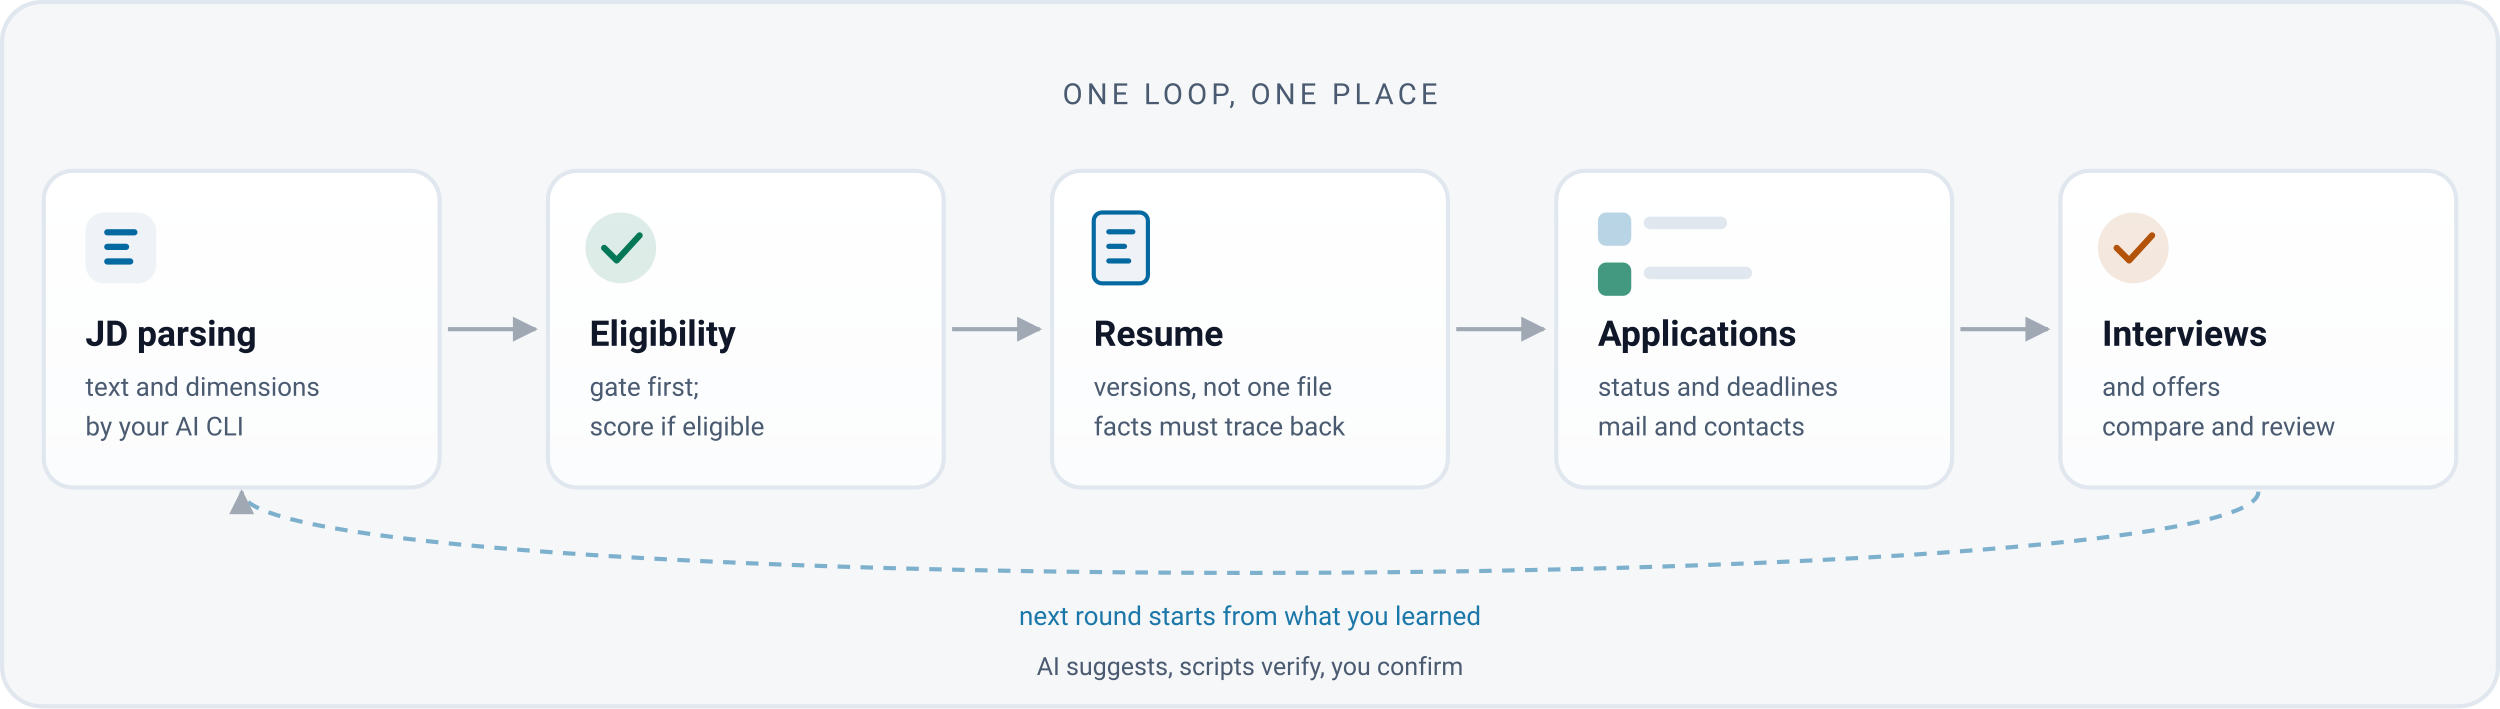
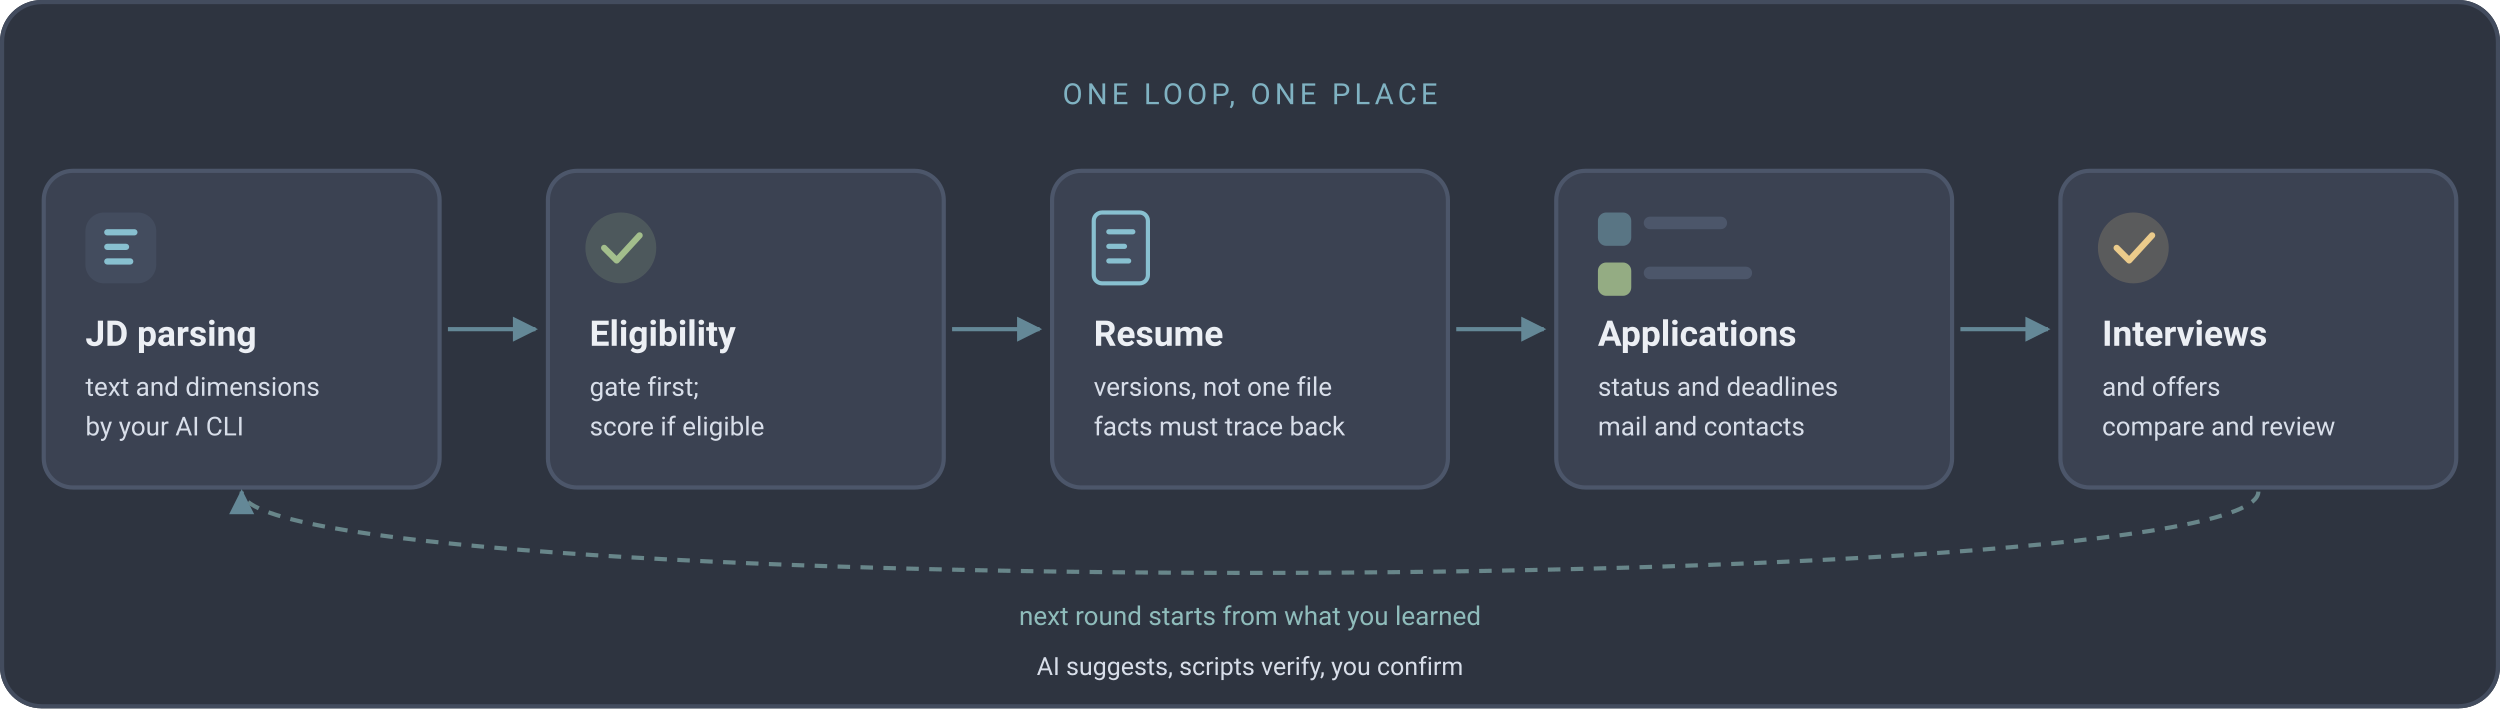
<svg xmlns="http://www.w3.org/2000/svg" viewBox="0 0 1200 340" width="1200" height="340" role="img" aria-label="Job Workbench loop: JD parsing, eligibility gate that decides whether anything is scored at all, resume versions, application tracking, interviews and offers — AI suggests, scripts verify, you confirm">
  <defs>
-     <linearGradient id="card" x1="0" y1="0" x2="0" y2="1">
-       <stop offset="0" stop-color="#ffffff" />
-       <stop offset="1" stop-color="#fbfcfd" />
-     </linearGradient>
    <marker id="flow" viewBox="0 0 10 10" refX="9" refY="5" markerWidth="6" markerHeight="6" orient="auto">
-       <path d="M0,0 L10,5 L0,10 z" fill="#4a5a70" />
+       <path d="M0,0 L10,5 L0,10 z" fill="#88c0d0" />
    </marker>
  </defs>
-   <rect width="1200" height="340" rx="20" fill="#f6f7f9" />
-   <rect x="1" y="1" width="1198" height="338" rx="19" fill="none" stroke="#e1e7ef" stroke-width="2" />
-   <text x="600" y="50" text-anchor="middle" font-family="ui-sans-serif, -apple-system, Segoe UI, Roboto, sans-serif" font-size="14" fill="#4a5a70" letter-spacing="2">ONE LOOP, ONE PLACE</text>
+   <rect width="1200" height="340" rx="20" fill="#2e3440" />
+   <rect x="1" y="1" width="1198" height="338" rx="19" fill="none" stroke="#434c5e" stroke-width="2" />
+   <text x="600" y="50" text-anchor="middle" font-family="ui-sans-serif, -apple-system, Segoe UI, Roboto, sans-serif" font-size="14" fill="#88c0d0" letter-spacing="2" opacity="0.9">ONE LOOP, ONE PLACE</text>
  <g font-family="ui-sans-serif, -apple-system, Segoe UI, Roboto, sans-serif">
    <g>
-       <rect x="21" y="82" width="190" height="152" rx="14" fill="url(#card)" stroke="#e1e7ef" stroke-width="2" />
-       <rect x="41" y="102" width="34" height="34" rx="9" fill="#eff2f6" />
-       <rect x="50" y="110" width="16" height="3" rx="1.5" fill="#0369a0" />
-       <rect x="50" y="117" width="12" height="3" rx="1.5" fill="#0369a0" />
-       <rect x="50" y="124" width="14" height="3" rx="1.5" fill="#0369a0" />
-       <text x="41" y="166" font-size="17" font-weight="600" fill="#0f1729">JD parsing</text>
-       <text x="41" y="190" font-size="12.5" fill="#4a5a70">text and dimensions</text>
-       <text x="41" y="209" font-size="12.5" fill="#4a5a70">by your AI CLI</text>
+       <rect x="21" y="82" width="190" height="152" rx="14" fill="#3b4252" stroke="#4c566a" stroke-width="2" />
+       <rect x="41" y="102" width="34" height="34" rx="9" fill="#434c5e" />
+       <rect x="50" y="110" width="16" height="3" rx="1.5" fill="#88c0d0" />
+       <rect x="50" y="117" width="12" height="3" rx="1.5" fill="#88c0d0" />
+       <rect x="50" y="124" width="14" height="3" rx="1.5" fill="#88c0d0" />
+       <text x="41" y="166" font-size="17" font-weight="600" fill="#eceff4">JD parsing</text>
+       <text x="41" y="190" font-size="12.5" fill="#d8dee9">text and dimensions</text>
+       <text x="41" y="209" font-size="12.5" fill="#d8dee9">by your AI CLI</text>
    </g>
-     <path d="M215,158 L257,158" stroke="#4a5a70" stroke-width="2" marker-end="url(#flow)" opacity="0.5" />
+     <path d="M215,158 L257,158" stroke="#88c0d0" stroke-width="2" marker-end="url(#flow)" opacity="0.6" />
    <g>
-       <rect x="263" y="82" width="190" height="152" rx="14" fill="url(#card)" stroke="#e1e7ef" stroke-width="2" />
-       <circle cx="298" cy="119" r="17" fill="#047756" opacity="0.13" />
-       <path d="M290,119 L296,125 L307,113" stroke="#047756" stroke-width="3" fill="none" stroke-linecap="round" stroke-linejoin="round" />
-       <text x="283" y="166" font-size="17" font-weight="600" fill="#0f1729">Eligibility</text>
-       <text x="283" y="190" font-size="12.5" fill="#4a5a70">gate first;</text>
-       <text x="283" y="209" font-size="12.5" fill="#4a5a70">score if eligible</text>
+       <rect x="263" y="82" width="190" height="152" rx="14" fill="#3b4252" stroke="#4c566a" stroke-width="2" />
+       <circle cx="298" cy="119" r="17" fill="#a3be8c" opacity="0.18" />
+       <path d="M290,119 L296,125 L307,113" stroke="#a3be8c" stroke-width="3" fill="none" stroke-linecap="round" stroke-linejoin="round" />
+       <text x="283" y="166" font-size="17" font-weight="600" fill="#eceff4">Eligibility</text>
+       <text x="283" y="190" font-size="12.5" fill="#d8dee9">gate first;</text>
+       <text x="283" y="209" font-size="12.5" fill="#d8dee9">score if eligible</text>
    </g>
-     <path d="M457,158 L499,158" stroke="#4a5a70" stroke-width="2" marker-end="url(#flow)" opacity="0.5" />
+     <path d="M457,158 L499,158" stroke="#88c0d0" stroke-width="2" marker-end="url(#flow)" opacity="0.6" />
    <g>
-       <rect x="505" y="82" width="190" height="152" rx="14" fill="url(#card)" stroke="#e1e7ef" stroke-width="2" />
-       <rect x="525" y="102" width="26" height="34" rx="4" fill="#eff2f6" stroke="#0369a0" stroke-width="2" />
-       <rect x="531" y="110" width="14" height="2.5" rx="1.25" fill="#0369a0" />
-       <rect x="531" y="117" width="10" height="2.5" rx="1.25" fill="#0369a0" />
-       <rect x="531" y="124" width="12" height="2.5" rx="1.25" fill="#0369a0" />
-       <text x="525" y="166" font-size="17" font-weight="600" fill="#0f1729">Resume</text>
-       <text x="525" y="190" font-size="12.5" fill="#4a5a70">versions, not one file</text>
-       <text x="525" y="209" font-size="12.5" fill="#4a5a70">facts must trace back</text>
+       <rect x="505" y="82" width="190" height="152" rx="14" fill="#3b4252" stroke="#4c566a" stroke-width="2" />
+       <rect x="525" y="102" width="26" height="34" rx="4" fill="#434c5e" stroke="#88c0d0" stroke-width="2" />
+       <rect x="531" y="110" width="14" height="2.5" rx="1.25" fill="#88c0d0" />
+       <rect x="531" y="117" width="10" height="2.5" rx="1.25" fill="#88c0d0" />
+       <rect x="531" y="124" width="12" height="2.5" rx="1.25" fill="#88c0d0" />
+       <text x="525" y="166" font-size="17" font-weight="600" fill="#eceff4">Resume</text>
+       <text x="525" y="190" font-size="12.5" fill="#d8dee9">versions, not one file</text>
+       <text x="525" y="209" font-size="12.5" fill="#d8dee9">facts must trace back</text>
    </g>
-     <path d="M699,158 L741,158" stroke="#4a5a70" stroke-width="2" marker-end="url(#flow)" opacity="0.5" />
+     <path d="M699,158 L741,158" stroke="#88c0d0" stroke-width="2" marker-end="url(#flow)" opacity="0.6" />
    <g>
-       <rect x="747" y="82" width="190" height="152" rx="14" fill="url(#card)" stroke="#e1e7ef" stroke-width="2" />
-       <rect x="767" y="102" width="16" height="16" rx="4" fill="#0369a0" opacity="0.28" />
-       <rect x="789" y="104" width="40" height="6" rx="3" fill="#e1e7ef" />
-       <rect x="767" y="126" width="16" height="16" rx="4" fill="#047756" opacity="0.75" />
-       <rect x="789" y="128" width="52" height="6" rx="3" fill="#e1e7ef" />
-       <text x="767" y="166" font-size="17" font-weight="600" fill="#0f1729">Applications</text>
-       <text x="767" y="190" font-size="12.5" fill="#4a5a70">status and deadlines</text>
-       <text x="767" y="209" font-size="12.5" fill="#4a5a70">mail and contacts</text>
+       <rect x="747" y="82" width="190" height="152" rx="14" fill="#3b4252" stroke="#4c566a" stroke-width="2" />
+       <rect x="767" y="102" width="16" height="16" rx="4" fill="#88c0d0" opacity="0.4" />
+       <rect x="789" y="104" width="40" height="6" rx="3" fill="#4c566a" />
+       <rect x="767" y="126" width="16" height="16" rx="4" fill="#a3be8c" opacity="0.85" />
+       <rect x="789" y="128" width="52" height="6" rx="3" fill="#4c566a" />
+       <text x="767" y="166" font-size="17" font-weight="600" fill="#eceff4">Applications</text>
+       <text x="767" y="190" font-size="12.5" fill="#d8dee9">status and deadlines</text>
+       <text x="767" y="209" font-size="12.5" fill="#d8dee9">mail and contacts</text>
    </g>
-     <path d="M941,158 L983,158" stroke="#4a5a70" stroke-width="2" marker-end="url(#flow)" opacity="0.5" />
+     <path d="M941,158 L983,158" stroke="#88c0d0" stroke-width="2" marker-end="url(#flow)" opacity="0.6" />
    <g>
-       <rect x="989" y="82" width="190" height="152" rx="14" fill="url(#card)" stroke="#e1e7ef" stroke-width="2" />
-       <circle cx="1024" cy="119" r="17" fill="#b35309" opacity="0.13" />
-       <path d="M1016,119 L1022,125 L1033,113" stroke="#b35309" stroke-width="3" fill="none" stroke-linecap="round" stroke-linejoin="round" />
-       <text x="1009" y="166" font-size="17" font-weight="600" fill="#0f1729">Interviews</text>
-       <text x="1009" y="190" font-size="12.5" fill="#4a5a70">and offers</text>
-       <text x="1009" y="209" font-size="12.5" fill="#4a5a70">compare and review</text>
+       <rect x="989" y="82" width="190" height="152" rx="14" fill="#3b4252" stroke="#4c566a" stroke-width="2" />
+       <circle cx="1024" cy="119" r="17" fill="#ebcb8b" opacity="0.18" />
+       <path d="M1016,119 L1022,125 L1033,113" stroke="#ebcb8b" stroke-width="3" fill="none" stroke-linecap="round" stroke-linejoin="round" />
+       <text x="1009" y="166" font-size="17" font-weight="600" fill="#eceff4">Interviews</text>
+       <text x="1009" y="190" font-size="12.5" fill="#d8dee9">and offers</text>
+       <text x="1009" y="209" font-size="12.5" fill="#d8dee9">compare and review</text>
    </g>
  </g>
-   <path d="M1084,236 C1084,288 116,288 116,236" stroke="#0369a0" stroke-width="2" fill="none" stroke-dasharray="6 5" opacity="0.5" marker-end="url(#flow)" />
-   <text x="600" y="300" text-anchor="middle" font-family="ui-sans-serif, -apple-system, Segoe UI, Roboto, sans-serif" font-size="12.5" fill="#0369a0" opacity="0.9">next round starts from what you learned</text>
-   <text x="600" y="324" text-anchor="middle" font-family="ui-sans-serif, -apple-system, Segoe UI, Roboto, sans-serif" font-size="12" fill="#4a5a70">AI suggests, scripts verify, you confirm</text>
+   <path d="M1084,236 C1084,288 116,288 116,236" stroke="#8fbcbb" stroke-width="2" fill="none" stroke-dasharray="6 5" opacity="0.6" marker-end="url(#flow)" />
+   <text x="600" y="300" text-anchor="middle" font-family="ui-sans-serif, -apple-system, Segoe UI, Roboto, sans-serif" font-size="12.5" fill="#8fbcbb">next round starts from what you learned</text>
+   <text x="600" y="324" text-anchor="middle" font-family="ui-sans-serif, -apple-system, Segoe UI, Roboto, sans-serif" font-size="12" fill="#d8dee9">AI suggests, scripts verify, you confirm</text>
</svg>
